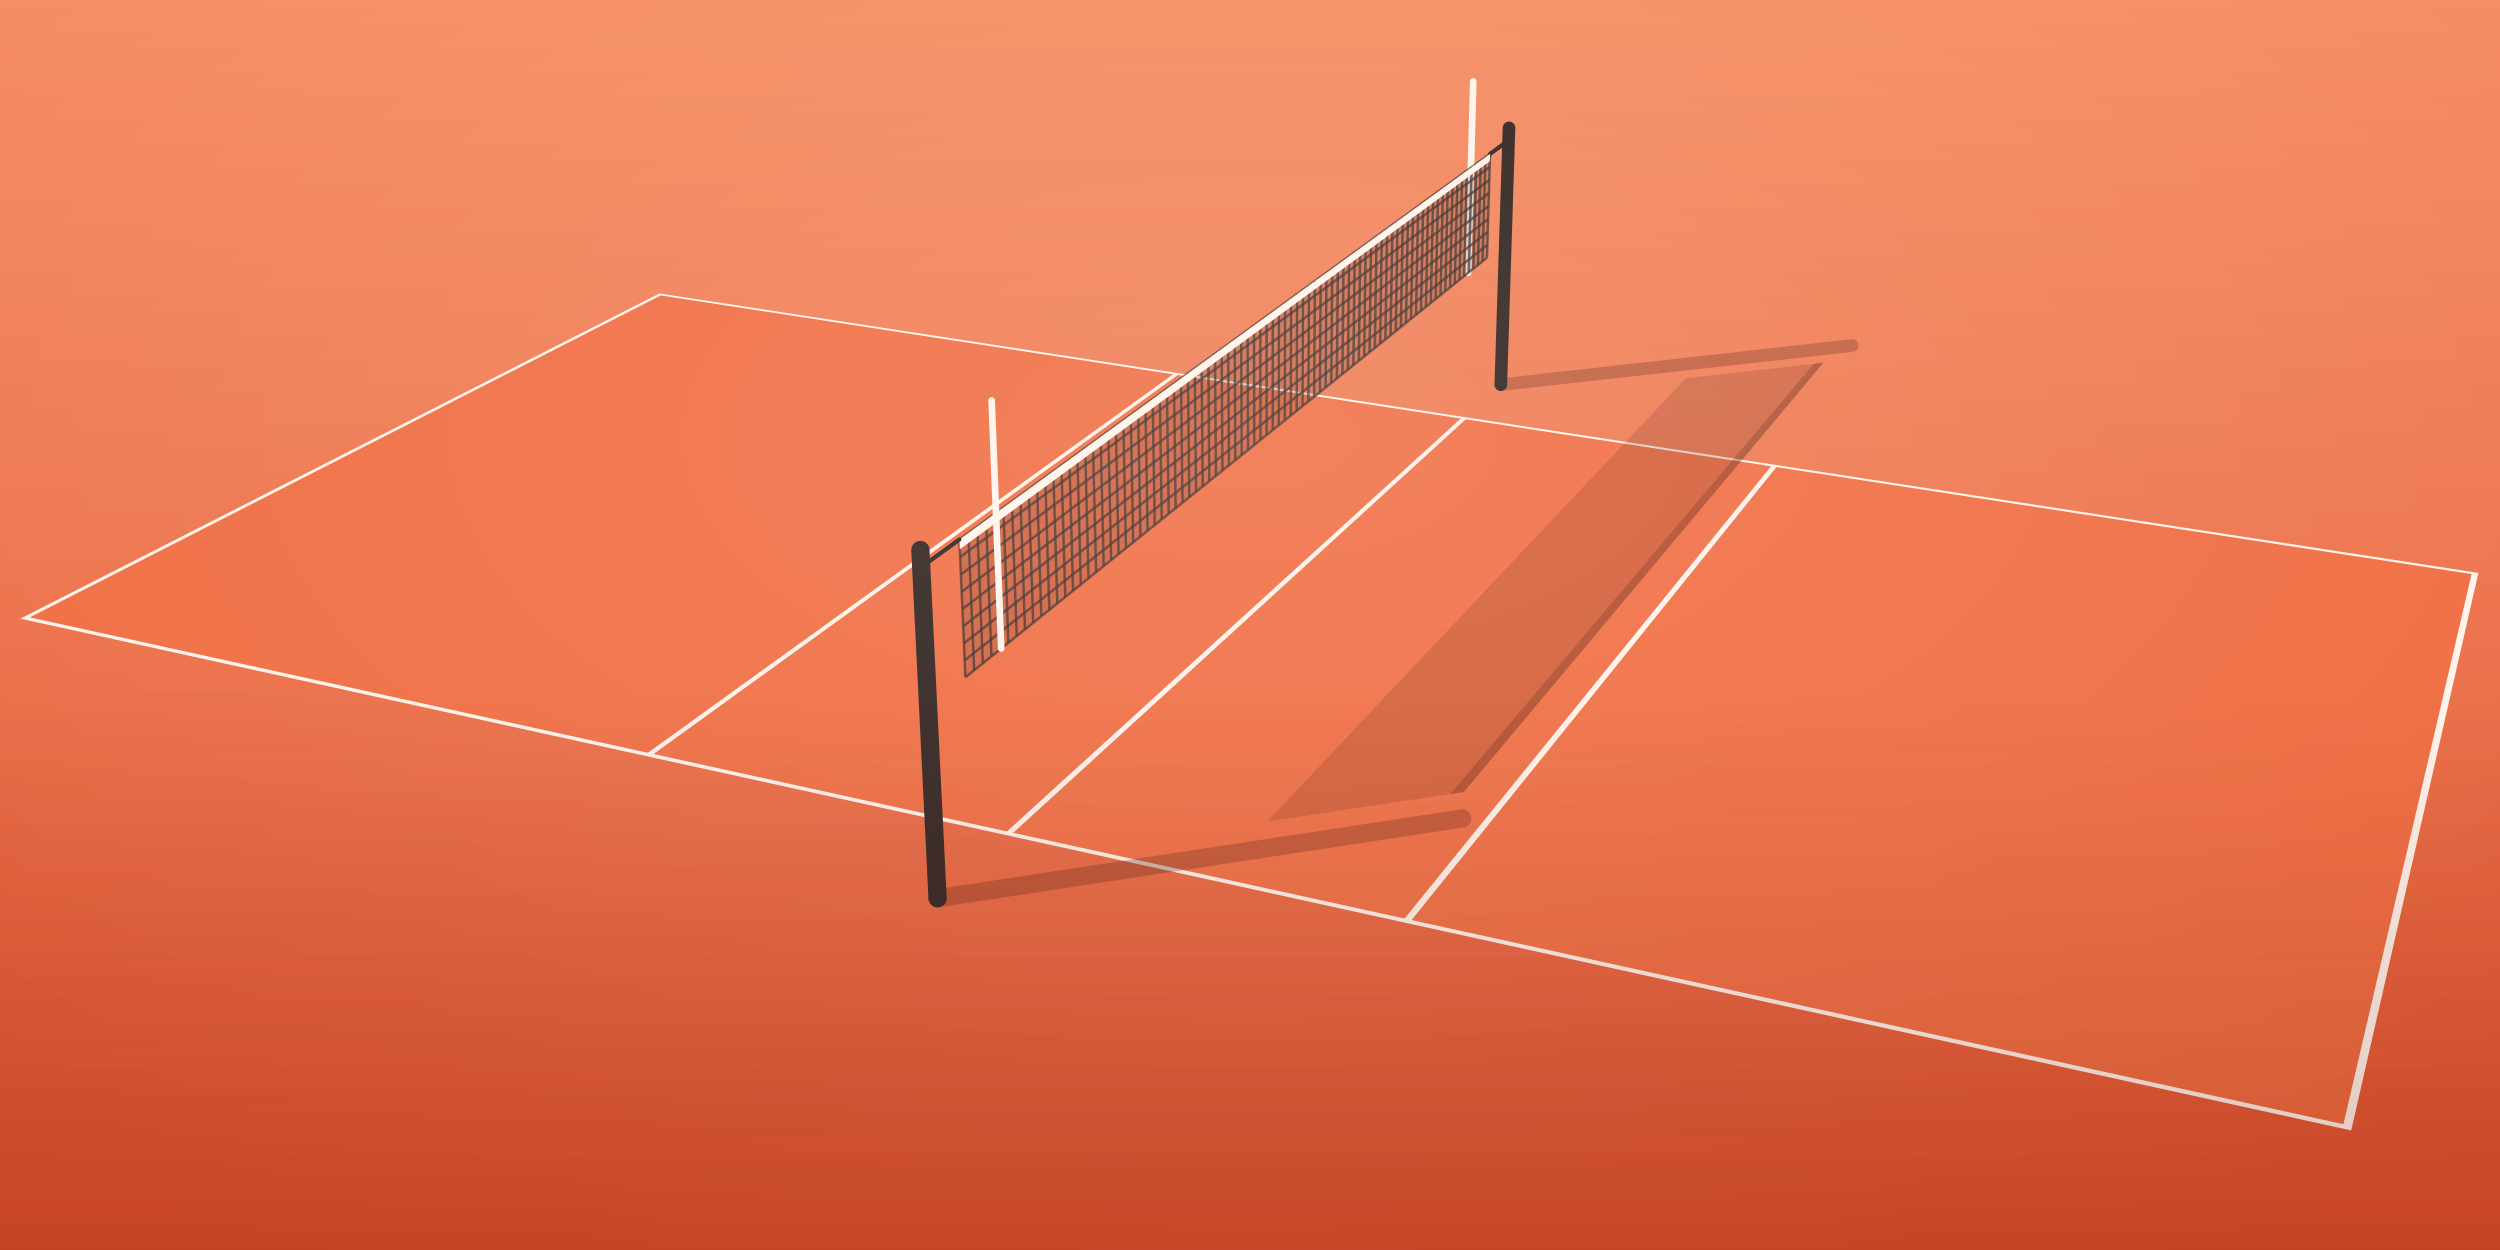
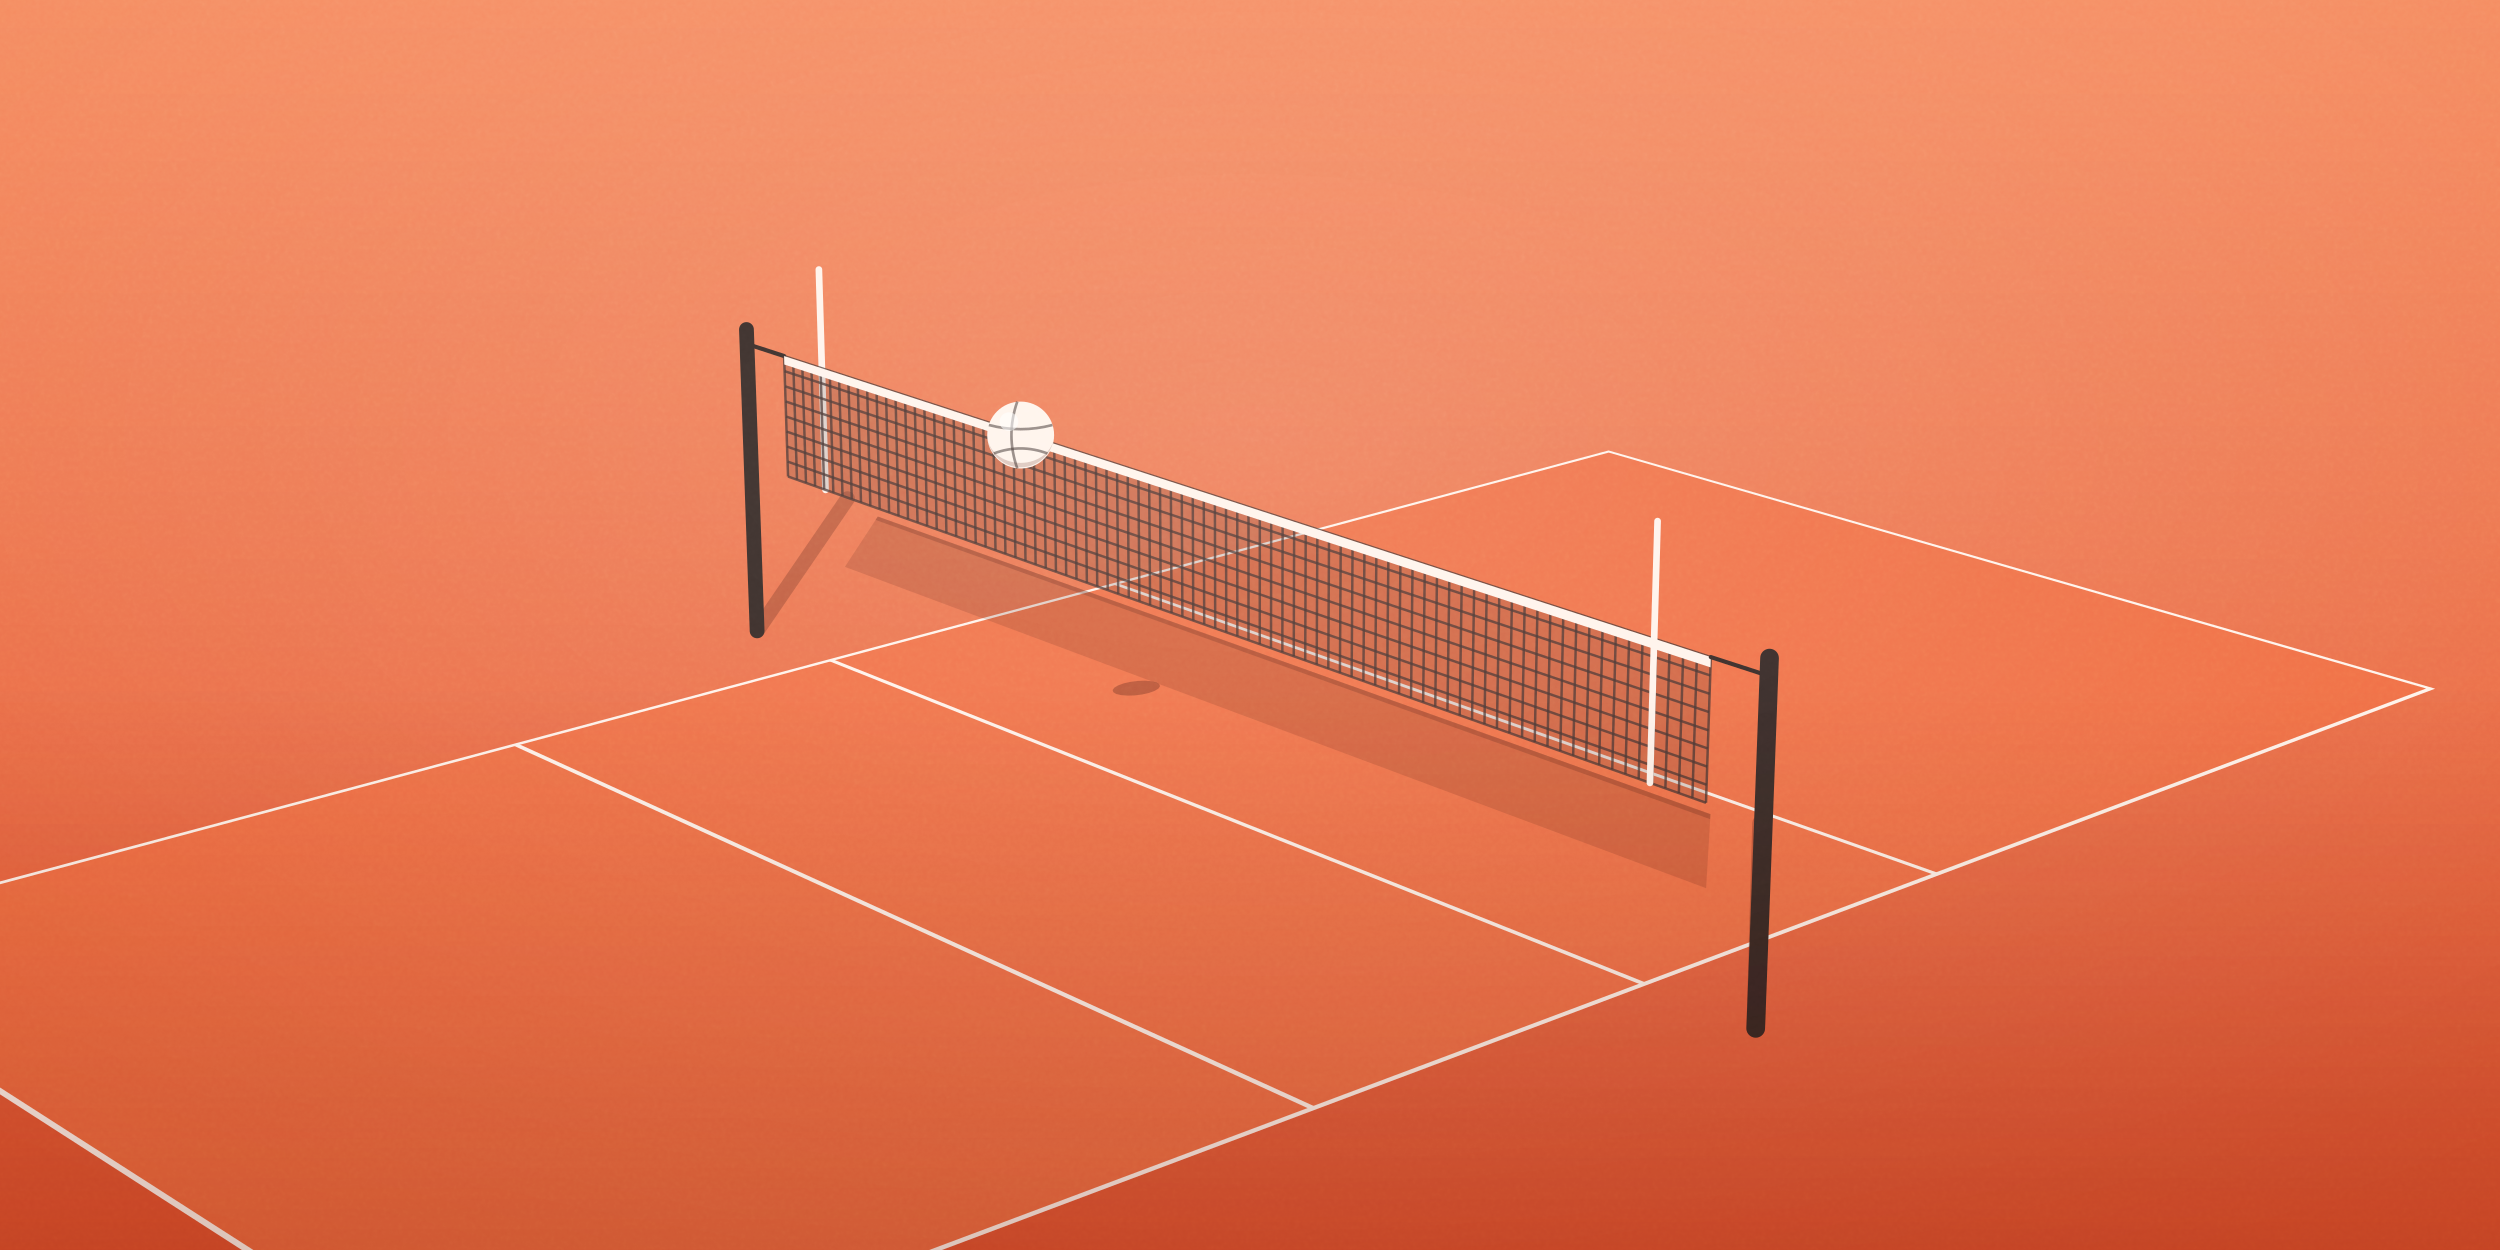
<svg xmlns="http://www.w3.org/2000/svg" viewBox="0 0 600 300" width="600" height="300">
  <defs>
    <linearGradient id="fond" x1="0" y1="0" x2="0" y2="1">
      <stop offset="0" stop-color="#F58A5E" />
      <stop offset="1" stop-color="#E2512D" />
    </linearGradient>
    <radialGradient id="lumiere" cx="0.5" cy="0.35" r="0.75">
      <stop offset="0" stop-color="#FFFFFF" stop-opacity="0.16" />
      <stop offset="1" stop-color="#FFFFFF" stop-opacity="0" />
    </radialGradient>
    <linearGradient id="voile" x1="0" y1="0" x2="0" y2="1">
      <stop offset="0.55" stop-color="#5A1405" stop-opacity="0" />
      <stop offset="1" stop-color="#5A1405" stop-opacity="0.22" />
    </linearGradient>
    <filter id="grain" x="0" y="0" width="100%" height="100%">
      <feTurbulence type="fractalNoise" baseFrequency="0.85" numOctaves="2" seed="4" stitchTiles="stitch" />
      <feColorMatrix type="saturate" values="0" />
    </filter>
  </defs>
  <rect width="600" height="300" fill="url(#fond)" />
-   <polygon points="6538272.00,16842.13 2409.80,-185.16 -8.09,-187.94 -6574290.28,16842.13" fill="#D9512E" />
-   <polygon points="6.00,148.33 563.35,270.56 594.00,137.63 158.42,70.67" fill="#F06A3E" />
-   <path d="M 7.12,148.17 562.42,269.81 593.18,137.78 158.57,70.91 Z M 158.26,70.43 594.82,137.49 564.29,271.31 4.88,148.48 Z" fill="#FFF3EA" fill-rule="evenodd" />
-   <polygon points="241.25,199.92 350.80,100.25 351.99,100.43 242.76,200.25" fill="#FFF3EA" />
-   <polygon points="155.01,181.01 281.81,89.64 282.92,89.81 156.38,181.31" fill="#FFF3EA" />
-   <polygon points="336.76,220.86 425.23,111.69 426.52,111.89 338.44,221.23" fill="#FFF3EA" />
-   <polygon points="304.18,197.13 404.62,90.77 437.62,87.05 351.30,190.09" fill="#4A1004" fill-opacity="0.172" />
-   <polygon points="348.05,190.57 435.34,87.31 437.62,87.05 351.30,190.09" fill="#4A1004" fill-opacity="0.25" />
-   <line x1="225.02" y1="215.57" x2="350.92" y2="196.43" stroke="#4A1004" stroke-opacity="0.28" stroke-width="4.38" stroke-linecap="round" />
-   <line x1="360.19" y1="92.32" x2="444.57" y2="82.92" stroke="#4A1004" stroke-opacity="0.28" stroke-width="3.03" stroke-linecap="round" />
-   <line x1="360.19" y1="92.32" x2="362.16" y2="30.69" stroke="#2A1C18" stroke-width="3.03" stroke-linecap="round" />
-   <line x1="362.06" y1="33.69" x2="357.61" y2="36.93" stroke="#2A1C18" stroke-width="1" stroke-linecap="round" />
-   <line x1="352.34" y1="65.48" x2="353.58" y2="19.56" stroke="#FFF3EA" stroke-width="1.6" stroke-linecap="round" />
-   <polygon points="231.70,162.55 356.87,61.84 357.61,36.93 230.25,129.48" fill="#3A2622" fill-opacity="0.18" />
-   <line x1="231.70" y1="162.55" x2="230.25" y2="129.48" stroke="#3A2622" stroke-width="0.6" stroke-opacity="0.75" />
-   <line x1="233.80" y1="160.86" x2="232.40" y2="127.91" stroke="#3A2622" stroke-width="0.6" stroke-opacity="0.75" />
-   <line x1="235.88" y1="159.19" x2="234.53" y2="126.37" stroke="#3A2622" stroke-width="0.6" stroke-opacity="0.75" />
-   <line x1="237.95" y1="157.53" x2="236.64" y2="124.83" stroke="#3A2622" stroke-width="0.6" stroke-opacity="0.75" />
-   <line x1="239.99" y1="155.89" x2="238.73" y2="123.32" stroke="#3A2622" stroke-width="0.6" stroke-opacity="0.75" />
-   <line x1="242.01" y1="154.26" x2="240.80" y2="121.81" stroke="#3A2622" stroke-width="0.6" stroke-opacity="0.75" />
-   <line x1="244.02" y1="152.64" x2="242.84" y2="120.32" stroke="#3A2622" stroke-width="0.6" stroke-opacity="0.75" />
-   <line x1="246.00" y1="151.05" x2="244.87" y2="118.85" stroke="#3A2622" stroke-width="0.6" stroke-opacity="0.75" />
-   <line x1="247.97" y1="149.46" x2="246.88" y2="117.39" stroke="#3A2622" stroke-width="0.6" stroke-opacity="0.75" />
-   <line x1="249.92" y1="147.90" x2="248.87" y2="115.94" stroke="#3A2622" stroke-width="0.6" stroke-opacity="0.75" />
-   <line x1="251.85" y1="146.34" x2="250.85" y2="114.51" stroke="#3A2622" stroke-width="0.6" stroke-opacity="0.75" />
-   <line x1="253.76" y1="144.80" x2="252.80" y2="113.09" stroke="#3A2622" stroke-width="0.6" stroke-opacity="0.75" />
-   <line x1="255.66" y1="143.28" x2="254.74" y2="111.68" stroke="#3A2622" stroke-width="0.6" stroke-opacity="0.75" />
-   <line x1="257.54" y1="141.77" x2="256.65" y2="110.29" stroke="#3A2622" stroke-width="0.6" stroke-opacity="0.75" />
-   <line x1="259.40" y1="140.27" x2="258.55" y2="108.91" stroke="#3A2622" stroke-width="0.6" stroke-opacity="0.75" />
-   <line x1="261.24" y1="138.78" x2="260.44" y2="107.54" stroke="#3A2622" stroke-width="0.6" stroke-opacity="0.75" />
-   <line x1="263.07" y1="137.31" x2="262.30" y2="106.18" stroke="#3A2622" stroke-width="0.6" stroke-opacity="0.75" />
-   <line x1="264.88" y1="135.85" x2="264.15" y2="104.84" stroke="#3A2622" stroke-width="0.6" stroke-opacity="0.75" />
-   <line x1="266.68" y1="134.41" x2="265.98" y2="103.51" stroke="#3A2622" stroke-width="0.6" stroke-opacity="0.75" />
-   <line x1="268.46" y1="132.98" x2="267.80" y2="102.19" stroke="#3A2622" stroke-width="0.6" stroke-opacity="0.75" />
-   <line x1="270.22" y1="131.56" x2="269.60" y2="100.88" stroke="#3A2622" stroke-width="0.6" stroke-opacity="0.75" />
-   <line x1="271.97" y1="130.15" x2="271.38" y2="99.59" stroke="#3A2622" stroke-width="0.6" stroke-opacity="0.75" />
-   <line x1="273.70" y1="128.76" x2="273.15" y2="98.30" stroke="#3A2622" stroke-width="0.6" stroke-opacity="0.75" />
-   <line x1="275.42" y1="127.37" x2="274.90" y2="97.03" stroke="#3A2622" stroke-width="0.6" stroke-opacity="0.75" />
-   <line x1="277.13" y1="126.00" x2="276.64" y2="95.77" stroke="#3A2622" stroke-width="0.6" stroke-opacity="0.75" />
-   <line x1="278.82" y1="124.64" x2="278.36" y2="94.52" stroke="#3A2622" stroke-width="0.6" stroke-opacity="0.75" />
-   <line x1="280.49" y1="123.29" x2="280.06" y2="93.28" stroke="#3A2622" stroke-width="0.6" stroke-opacity="0.75" />
-   <line x1="282.15" y1="121.96" x2="281.76" y2="92.05" stroke="#3A2622" stroke-width="0.6" stroke-opacity="0.75" />
-   <line x1="283.80" y1="120.63" x2="283.43" y2="90.83" stroke="#3A2622" stroke-width="0.6" stroke-opacity="0.75" />
-   <line x1="285.43" y1="119.32" x2="285.09" y2="89.62" stroke="#3A2622" stroke-width="0.6" stroke-opacity="0.75" />
-   <line x1="287.05" y1="118.02" x2="286.74" y2="88.43" stroke="#3A2622" stroke-width="0.6" stroke-opacity="0.75" />
-   <line x1="288.65" y1="116.73" x2="288.38" y2="87.24" stroke="#3A2622" stroke-width="0.6" stroke-opacity="0.75" />
-   <line x1="290.24" y1="115.45" x2="290.00" y2="86.06" stroke="#3A2622" stroke-width="0.6" stroke-opacity="0.75" />
-   <line x1="291.82" y1="114.18" x2="291.60" y2="84.89" stroke="#3A2622" stroke-width="0.6" stroke-opacity="0.75" />
-   <line x1="293.39" y1="112.92" x2="293.19" y2="83.74" stroke="#3A2622" stroke-width="0.6" stroke-opacity="0.75" />
-   <line x1="294.94" y1="111.67" x2="294.77" y2="82.59" stroke="#3A2622" stroke-width="0.6" stroke-opacity="0.75" />
-   <line x1="296.48" y1="110.43" x2="296.34" y2="81.45" stroke="#3A2622" stroke-width="0.6" stroke-opacity="0.75" />
-   <line x1="298.01" y1="109.20" x2="297.89" y2="80.32" stroke="#3A2622" stroke-width="0.6" stroke-opacity="0.75" />
-   <line x1="299.52" y1="107.98" x2="299.43" y2="79.20" stroke="#3A2622" stroke-width="0.6" stroke-opacity="0.75" />
-   <line x1="301.02" y1="106.77" x2="300.96" y2="78.09" stroke="#3A2622" stroke-width="0.6" stroke-opacity="0.75" />
-   <line x1="302.51" y1="105.57" x2="302.48" y2="76.99" stroke="#3A2622" stroke-width="0.6" stroke-opacity="0.75" />
-   <line x1="303.99" y1="104.39" x2="303.98" y2="75.90" stroke="#3A2622" stroke-width="0.6" stroke-opacity="0.75" />
-   <line x1="305.46" y1="103.21" x2="305.47" y2="74.82" stroke="#3A2622" stroke-width="0.6" stroke-opacity="0.75" />
-   <line x1="306.91" y1="102.04" x2="306.95" y2="73.74" stroke="#3A2622" stroke-width="0.6" stroke-opacity="0.75" />
-   <line x1="308.35" y1="100.87" x2="308.41" y2="72.68" stroke="#3A2622" stroke-width="0.6" stroke-opacity="0.75" />
-   <line x1="309.79" y1="99.72" x2="309.87" y2="71.62" stroke="#3A2622" stroke-width="0.6" stroke-opacity="0.75" />
-   <line x1="311.21" y1="98.58" x2="311.31" y2="70.57" stroke="#3A2622" stroke-width="0.6" stroke-opacity="0.75" />
-   <line x1="312.61" y1="97.45" x2="312.74" y2="69.53" stroke="#3A2622" stroke-width="0.6" stroke-opacity="0.75" />
-   <line x1="314.01" y1="96.32" x2="314.16" y2="68.50" stroke="#3A2622" stroke-width="0.6" stroke-opacity="0.75" />
-   <line x1="315.40" y1="95.21" x2="315.57" y2="67.48" stroke="#3A2622" stroke-width="0.6" stroke-opacity="0.75" />
-   <line x1="316.78" y1="94.10" x2="316.97" y2="66.46" stroke="#3A2622" stroke-width="0.6" stroke-opacity="0.75" />
-   <line x1="318.14" y1="93.00" x2="318.35" y2="65.45" stroke="#3A2622" stroke-width="0.6" stroke-opacity="0.75" />
-   <line x1="319.50" y1="91.91" x2="319.73" y2="64.45" stroke="#3A2622" stroke-width="0.6" stroke-opacity="0.75" />
-   <line x1="320.84" y1="90.83" x2="321.09" y2="63.46" stroke="#3A2622" stroke-width="0.6" stroke-opacity="0.75" />
-   <line x1="322.18" y1="89.75" x2="322.45" y2="62.48" stroke="#3A2622" stroke-width="0.6" stroke-opacity="0.75" />
-   <line x1="323.50" y1="88.69" x2="323.79" y2="61.50" stroke="#3A2622" stroke-width="0.6" stroke-opacity="0.75" />
-   <line x1="324.81" y1="87.63" x2="325.13" y2="60.53" stroke="#3A2622" stroke-width="0.6" stroke-opacity="0.75" />
-   <line x1="326.12" y1="86.58" x2="326.45" y2="59.57" stroke="#3A2622" stroke-width="0.6" stroke-opacity="0.75" />
-   <line x1="327.41" y1="85.54" x2="327.76" y2="58.62" stroke="#3A2622" stroke-width="0.6" stroke-opacity="0.75" />
-   <line x1="328.70" y1="84.51" x2="329.07" y2="57.67" stroke="#3A2622" stroke-width="0.6" stroke-opacity="0.75" />
-   <line x1="329.97" y1="83.48" x2="330.36" y2="56.73" stroke="#3A2622" stroke-width="0.6" stroke-opacity="0.75" />
-   <line x1="331.24" y1="82.46" x2="331.64" y2="55.80" stroke="#3A2622" stroke-width="0.6" stroke-opacity="0.75" />
-   <line x1="332.49" y1="81.45" x2="332.92" y2="54.87" stroke="#3A2622" stroke-width="0.6" stroke-opacity="0.75" />
-   <line x1="333.74" y1="80.45" x2="334.18" y2="53.95" stroke="#3A2622" stroke-width="0.6" stroke-opacity="0.75" />
-   <line x1="334.98" y1="79.45" x2="335.43" y2="53.04" stroke="#3A2622" stroke-width="0.6" stroke-opacity="0.75" />
-   <line x1="336.21" y1="78.46" x2="336.68" y2="52.14" stroke="#3A2622" stroke-width="0.6" stroke-opacity="0.75" />
-   <line x1="337.43" y1="77.48" x2="337.92" y2="51.24" stroke="#3A2622" stroke-width="0.6" stroke-opacity="0.75" />
-   <line x1="338.64" y1="76.51" x2="339.14" y2="50.35" stroke="#3A2622" stroke-width="0.6" stroke-opacity="0.75" />
-   <line x1="339.84" y1="75.54" x2="340.36" y2="49.46" stroke="#3A2622" stroke-width="0.6" stroke-opacity="0.75" />
-   <line x1="341.03" y1="74.58" x2="341.57" y2="48.58" stroke="#3A2622" stroke-width="0.6" stroke-opacity="0.75" />
-   <line x1="342.22" y1="73.63" x2="342.77" y2="47.71" stroke="#3A2622" stroke-width="0.6" stroke-opacity="0.75" />
-   <line x1="343.39" y1="72.68" x2="343.96" y2="46.85" stroke="#3A2622" stroke-width="0.6" stroke-opacity="0.75" />
-   <line x1="344.56" y1="71.74" x2="345.14" y2="45.99" stroke="#3A2622" stroke-width="0.6" stroke-opacity="0.75" />
-   <line x1="345.72" y1="70.81" x2="346.32" y2="45.13" stroke="#3A2622" stroke-width="0.6" stroke-opacity="0.75" />
-   <line x1="346.87" y1="69.88" x2="347.48" y2="44.29" stroke="#3A2622" stroke-width="0.6" stroke-opacity="0.75" />
-   <line x1="348.01" y1="68.96" x2="348.64" y2="43.45" stroke="#3A2622" stroke-width="0.6" stroke-opacity="0.75" />
-   <line x1="349.15" y1="68.05" x2="349.79" y2="42.61" stroke="#3A2622" stroke-width="0.6" stroke-opacity="0.75" />
-   <line x1="350.27" y1="67.15" x2="350.93" y2="41.78" stroke="#3A2622" stroke-width="0.6" stroke-opacity="0.75" />
-   <line x1="351.39" y1="66.24" x2="352.06" y2="40.96" stroke="#3A2622" stroke-width="0.6" stroke-opacity="0.75" />
-   <line x1="352.50" y1="65.35" x2="353.19" y2="40.14" stroke="#3A2622" stroke-width="0.6" stroke-opacity="0.75" />
-   <line x1="353.61" y1="64.46" x2="354.30" y2="39.33" stroke="#3A2622" stroke-width="0.6" stroke-opacity="0.75" />
-   <line x1="354.70" y1="63.58" x2="355.41" y2="38.52" stroke="#3A2622" stroke-width="0.6" stroke-opacity="0.75" />
-   <line x1="355.79" y1="62.71" x2="356.51" y2="37.72" stroke="#3A2622" stroke-width="0.6" stroke-opacity="0.75" />
-   <line x1="356.87" y1="61.84" x2="357.61" y2="36.93" stroke="#3A2622" stroke-width="0.6" stroke-opacity="0.75" />
-   <line x1="231.70" y1="162.55" x2="356.87" y2="61.84" stroke="#3A2622" stroke-width="0.6" stroke-opacity="0.75" />
-   <line x1="231.52" y1="158.49" x2="356.96" y2="58.76" stroke="#3A2622" stroke-width="0.6" stroke-opacity="0.75" />
-   <line x1="231.34" y1="154.41" x2="357.05" y2="55.67" stroke="#3A2622" stroke-width="0.6" stroke-opacity="0.75" />
-   <line x1="231.16" y1="150.30" x2="357.14" y2="52.58" stroke="#3A2622" stroke-width="0.6" stroke-opacity="0.75" />
-   <line x1="230.98" y1="146.18" x2="357.24" y2="49.47" stroke="#3A2622" stroke-width="0.6" stroke-opacity="0.75" />
-   <line x1="230.80" y1="142.03" x2="357.33" y2="46.35" stroke="#3A2622" stroke-width="0.6" stroke-opacity="0.75" />
-   <line x1="230.62" y1="137.87" x2="357.42" y2="43.22" stroke="#3A2622" stroke-width="0.6" stroke-opacity="0.75" />
-   <line x1="230.43" y1="133.68" x2="357.51" y2="40.08" stroke="#3A2622" stroke-width="0.6" stroke-opacity="0.75" />
-   <line x1="230.25" y1="129.48" x2="357.61" y2="36.93" stroke="#3A2622" stroke-width="0.6" stroke-opacity="0.75" />
-   <polygon points="230.35,131.84 357.55,38.70 357.61,36.93 230.25,129.48" fill="#FFF3EA" />
-   <line x1="240.29" y1="155.64" x2="238.00" y2="96.12" stroke="#FFF3EA" stroke-width="1.6" stroke-linecap="round" />
-   <line x1="225.02" y1="215.57" x2="220.89" y2="132.00" stroke="#2A1C18" stroke-width="4.38" stroke-linecap="round" />
-   <line x1="221.09" y1="136.13" x2="230.25" y2="129.48" stroke="#2A1C18" stroke-width="1" stroke-linecap="round" />
+   <polygon points="11991866.34,27851.82 363.78,-216.00 -18782.40,-175.89 -11852330.02,27851.82" fill="#D9512E" />
+   <polygon points="120.33,339.13 583.36,165.26 386.07,108.37 -54.85,226.58" fill="#F06A3E" />
+   <path d="M 120.65,338.39 582.27,165.24 386.09,108.62 -53.62,226.61 Z M -56.07,226.56 386.05,108.11 584.44,165.28 120.00,339.87 Z" fill="#FFF3EA" fill-rule="evenodd" />
+   <polygon points="393.97,236.37 198.77,158.59 199.96,158.27 395.21,235.91" fill="#FFF3EA" />
+   <polygon points="314.46,266.23 123.08,178.88 124.40,178.52 315.87,265.70" fill="#FFF3EA" />
+   <polygon points="464.26,209.98 267.10,140.26 268.18,139.97 465.36,209.57" fill="#FFF3EA" />
+   <polygon points="409.47,213.17 202.77,136.05 210.67,123.97 410.51,195.40" fill="#4A1004" fill-opacity="0.172" />
+   <polygon points="410.44,196.60 210.13,124.79 210.67,123.97 410.51,195.40" fill="#4A1004" fill-opacity="0.25" />
+   <line x1="421.37" y1="246.80" x2="422.77" y2="197.68" stroke="#4A1004" stroke-opacity="0.28" stroke-width="4.48" stroke-linecap="round" />
+   <line x1="181.71" y1="151.40" x2="203.41" y2="119.67" stroke="#4A1004" stroke-opacity="0.28" stroke-width="3.55" stroke-linecap="round" />
+   <polygon points="277.53,163.77 276.35,163.49 274.83,163.36 273.10,163.42 271.33,163.64 269.69,164.01 268.35,164.50 267.43,165.04 267.03,165.60 267.18,166.12 267.88,166.55 269.06,166.83 270.60,166.95 272.34,166.90 274.13,166.67 275.77,166.30 277.11,165.81 278.02,165.26 278.40,164.70 278.23,164.19" fill="#4A1004" fill-opacity="0.35" />
+   <line x1="181.71" y1="151.40" x2="179.15" y2="79.08" stroke="#2A1C18" stroke-width="3.55" stroke-linecap="round" />
+   <line x1="179.28" y1="82.56" x2="188.18" y2="85.45" stroke="#2A1C18" stroke-width="1" stroke-linecap="round" />
+   <line x1="198.13" y1="117.57" x2="196.53" y2="64.69" stroke="#FFF3EA" stroke-width="1.6" stroke-linecap="round" />
+   <polygon points="409.44,192.67 189.13,114.37 188.18,85.45 410.60,157.70" fill="#3A2622" fill-opacity="0.18" />
+   <line x1="409.44" y1="192.67" x2="410.60" y2="157.70" stroke="#3A2622" stroke-width="0.6" stroke-opacity="0.75" />
+   <line x1="406.17" y1="191.50" x2="407.29" y2="156.63" stroke="#3A2622" stroke-width="0.6" stroke-opacity="0.75" />
+   <line x1="402.92" y1="190.35" x2="404.01" y2="155.56" stroke="#3A2622" stroke-width="0.6" stroke-opacity="0.75" />
+   <line x1="399.69" y1="189.20" x2="400.74" y2="154.50" stroke="#3A2622" stroke-width="0.6" stroke-opacity="0.75" />
+   <line x1="396.47" y1="188.06" x2="397.49" y2="153.44" stroke="#3A2622" stroke-width="0.6" stroke-opacity="0.75" />
+   <line x1="393.28" y1="186.92" x2="394.25" y2="152.39" stroke="#3A2622" stroke-width="0.6" stroke-opacity="0.75" />
+   <line x1="390.10" y1="185.79" x2="391.04" y2="151.35" stroke="#3A2622" stroke-width="0.6" stroke-opacity="0.75" />
+   <line x1="386.94" y1="184.67" x2="387.84" y2="150.31" stroke="#3A2622" stroke-width="0.6" stroke-opacity="0.75" />
+   <line x1="383.79" y1="183.55" x2="384.66" y2="149.28" stroke="#3A2622" stroke-width="0.6" stroke-opacity="0.75" />
+   <line x1="380.67" y1="182.44" x2="381.50" y2="148.25" stroke="#3A2622" stroke-width="0.6" stroke-opacity="0.75" />
+   <line x1="377.56" y1="181.34" x2="378.36" y2="147.23" stroke="#3A2622" stroke-width="0.6" stroke-opacity="0.75" />
+   <line x1="374.47" y1="180.24" x2="375.23" y2="146.21" stroke="#3A2622" stroke-width="0.6" stroke-opacity="0.75" />
+   <line x1="371.39" y1="179.14" x2="372.12" y2="145.20" stroke="#3A2622" stroke-width="0.6" stroke-opacity="0.75" />
+   <line x1="368.33" y1="178.06" x2="369.03" y2="144.20" stroke="#3A2622" stroke-width="0.6" stroke-opacity="0.75" />
+   <line x1="365.29" y1="176.98" x2="365.96" y2="143.20" stroke="#3A2622" stroke-width="0.6" stroke-opacity="0.75" />
+   <line x1="362.27" y1="175.90" x2="362.90" y2="142.21" stroke="#3A2622" stroke-width="0.6" stroke-opacity="0.75" />
+   <line x1="359.26" y1="174.83" x2="359.86" y2="141.22" stroke="#3A2622" stroke-width="0.6" stroke-opacity="0.75" />
+   <line x1="356.27" y1="173.77" x2="356.84" y2="140.24" stroke="#3A2622" stroke-width="0.6" stroke-opacity="0.75" />
+   <line x1="353.29" y1="172.71" x2="353.83" y2="139.26" stroke="#3A2622" stroke-width="0.6" stroke-opacity="0.75" />
+   <line x1="350.33" y1="171.66" x2="350.84" y2="138.29" stroke="#3A2622" stroke-width="0.6" stroke-opacity="0.75" />
+   <line x1="347.39" y1="170.61" x2="347.86" y2="137.32" stroke="#3A2622" stroke-width="0.6" stroke-opacity="0.75" />
+   <line x1="344.46" y1="169.57" x2="344.90" y2="136.36" stroke="#3A2622" stroke-width="0.6" stroke-opacity="0.75" />
+   <line x1="341.55" y1="168.54" x2="341.96" y2="135.40" stroke="#3A2622" stroke-width="0.6" stroke-opacity="0.75" />
+   <line x1="338.65" y1="167.51" x2="339.03" y2="134.45" stroke="#3A2622" stroke-width="0.6" stroke-opacity="0.75" />
+   <line x1="335.77" y1="166.48" x2="336.12" y2="133.51" stroke="#3A2622" stroke-width="0.6" stroke-opacity="0.75" />
+   <line x1="332.90" y1="165.46" x2="333.22" y2="132.57" stroke="#3A2622" stroke-width="0.6" stroke-opacity="0.75" />
+   <line x1="330.05" y1="164.45" x2="330.34" y2="131.63" stroke="#3A2622" stroke-width="0.6" stroke-opacity="0.75" />
+   <line x1="327.21" y1="163.44" x2="327.48" y2="130.70" stroke="#3A2622" stroke-width="0.6" stroke-opacity="0.75" />
+   <line x1="324.39" y1="162.44" x2="324.63" y2="129.77" stroke="#3A2622" stroke-width="0.6" stroke-opacity="0.75" />
+   <line x1="321.58" y1="161.44" x2="321.79" y2="128.85" stroke="#3A2622" stroke-width="0.6" stroke-opacity="0.75" />
+   <line x1="318.79" y1="160.45" x2="318.97" y2="127.94" stroke="#3A2622" stroke-width="0.6" stroke-opacity="0.75" />
+   <line x1="316.01" y1="159.46" x2="316.17" y2="127.02" stroke="#3A2622" stroke-width="0.6" stroke-opacity="0.75" />
+   <line x1="313.25" y1="158.48" x2="313.38" y2="126.12" stroke="#3A2622" stroke-width="0.6" stroke-opacity="0.75" />
+   <line x1="310.50" y1="157.50" x2="310.60" y2="125.22" stroke="#3A2622" stroke-width="0.6" stroke-opacity="0.75" />
+   <line x1="307.76" y1="156.53" x2="307.84" y2="124.32" stroke="#3A2622" stroke-width="0.6" stroke-opacity="0.75" />
+   <line x1="305.04" y1="155.56" x2="305.09" y2="123.43" stroke="#3A2622" stroke-width="0.6" stroke-opacity="0.75" />
+   <line x1="302.34" y1="154.60" x2="302.36" y2="122.54" stroke="#3A2622" stroke-width="0.6" stroke-opacity="0.75" />
+   <line x1="299.64" y1="153.64" x2="299.64" y2="121.66" stroke="#3A2622" stroke-width="0.6" stroke-opacity="0.75" />
+   <line x1="296.96" y1="152.69" x2="296.94" y2="120.78" stroke="#3A2622" stroke-width="0.6" stroke-opacity="0.75" />
+   <line x1="294.30" y1="151.74" x2="294.24" y2="119.90" stroke="#3A2622" stroke-width="0.6" stroke-opacity="0.75" />
+   <line x1="291.65" y1="150.80" x2="291.57" y2="119.03" stroke="#3A2622" stroke-width="0.6" stroke-opacity="0.75" />
+   <line x1="289.01" y1="149.86" x2="288.90" y2="118.17" stroke="#3A2622" stroke-width="0.6" stroke-opacity="0.75" />
+   <line x1="286.38" y1="148.93" x2="286.26" y2="117.31" stroke="#3A2622" stroke-width="0.6" stroke-opacity="0.75" />
+   <line x1="283.77" y1="148.00" x2="283.62" y2="116.45" stroke="#3A2622" stroke-width="0.6" stroke-opacity="0.75" />
+   <line x1="281.17" y1="147.08" x2="281.00" y2="115.60" stroke="#3A2622" stroke-width="0.6" stroke-opacity="0.75" />
+   <line x1="278.59" y1="146.16" x2="278.39" y2="114.75" stroke="#3A2622" stroke-width="0.6" stroke-opacity="0.75" />
+   <line x1="276.02" y1="145.25" x2="275.79" y2="113.91" stroke="#3A2622" stroke-width="0.6" stroke-opacity="0.75" />
+   <line x1="273.46" y1="144.34" x2="273.21" y2="113.07" stroke="#3A2622" stroke-width="0.6" stroke-opacity="0.75" />
+   <line x1="270.91" y1="143.43" x2="270.64" y2="112.23" stroke="#3A2622" stroke-width="0.6" stroke-opacity="0.75" />
+   <line x1="268.37" y1="142.53" x2="268.08" y2="111.40" stroke="#3A2622" stroke-width="0.6" stroke-opacity="0.75" />
+   <line x1="265.85" y1="141.63" x2="265.54" y2="110.58" stroke="#3A2622" stroke-width="0.6" stroke-opacity="0.75" />
+   <line x1="263.34" y1="140.74" x2="263.00" y2="109.75" stroke="#3A2622" stroke-width="0.6" stroke-opacity="0.75" />
+   <line x1="260.85" y1="139.86" x2="260.49" y2="108.94" stroke="#3A2622" stroke-width="0.6" stroke-opacity="0.75" />
+   <line x1="258.36" y1="138.97" x2="257.98" y2="108.12" stroke="#3A2622" stroke-width="0.6" stroke-opacity="0.75" />
+   <line x1="255.89" y1="138.09" x2="255.49" y2="107.31" stroke="#3A2622" stroke-width="0.6" stroke-opacity="0.75" />
+   <line x1="253.43" y1="137.22" x2="253.00" y2="106.51" stroke="#3A2622" stroke-width="0.6" stroke-opacity="0.75" />
+   <line x1="250.98" y1="136.35" x2="250.53" y2="105.70" stroke="#3A2622" stroke-width="0.6" stroke-opacity="0.75" />
+   <line x1="248.55" y1="135.48" x2="248.08" y2="104.91" stroke="#3A2622" stroke-width="0.6" stroke-opacity="0.75" />
+   <line x1="246.12" y1="134.62" x2="245.63" y2="104.11" stroke="#3A2622" stroke-width="0.6" stroke-opacity="0.75" />
+   <line x1="243.71" y1="133.76" x2="243.20" y2="103.32" stroke="#3A2622" stroke-width="0.6" stroke-opacity="0.75" />
+   <line x1="241.31" y1="132.91" x2="240.78" y2="102.53" stroke="#3A2622" stroke-width="0.6" stroke-opacity="0.75" />
+   <line x1="238.92" y1="132.06" x2="238.37" y2="101.75" stroke="#3A2622" stroke-width="0.6" stroke-opacity="0.75" />
+   <line x1="236.54" y1="131.22" x2="235.97" y2="100.97" stroke="#3A2622" stroke-width="0.6" stroke-opacity="0.75" />
+   <line x1="234.17" y1="130.38" x2="233.58" y2="100.20" stroke="#3A2622" stroke-width="0.6" stroke-opacity="0.75" />
+   <line x1="231.82" y1="129.54" x2="231.21" y2="99.43" stroke="#3A2622" stroke-width="0.6" stroke-opacity="0.75" />
+   <line x1="229.48" y1="128.71" x2="228.85" y2="98.66" stroke="#3A2622" stroke-width="0.6" stroke-opacity="0.75" />
+   <line x1="227.14" y1="127.88" x2="226.49" y2="97.89" stroke="#3A2622" stroke-width="0.6" stroke-opacity="0.75" />
+   <line x1="224.82" y1="127.05" x2="224.15" y2="97.13" stroke="#3A2622" stroke-width="0.6" stroke-opacity="0.75" />
+   <line x1="222.51" y1="126.23" x2="221.82" y2="96.38" stroke="#3A2622" stroke-width="0.6" stroke-opacity="0.75" />
+   <line x1="220.21" y1="125.41" x2="219.51" y2="95.62" stroke="#3A2622" stroke-width="0.6" stroke-opacity="0.75" />
+   <line x1="217.92" y1="124.60" x2="217.20" y2="94.87" stroke="#3A2622" stroke-width="0.6" stroke-opacity="0.75" />
+   <line x1="215.64" y1="123.79" x2="214.90" y2="94.13" stroke="#3A2622" stroke-width="0.6" stroke-opacity="0.75" />
+   <line x1="213.38" y1="122.99" x2="212.62" y2="93.39" stroke="#3A2622" stroke-width="0.6" stroke-opacity="0.75" />
+   <line x1="211.12" y1="122.18" x2="210.34" y2="92.65" stroke="#3A2622" stroke-width="0.6" stroke-opacity="0.75" />
+   <line x1="208.88" y1="121.39" x2="208.08" y2="91.91" stroke="#3A2622" stroke-width="0.6" stroke-opacity="0.75" />
+   <line x1="206.64" y1="120.59" x2="205.83" y2="91.18" stroke="#3A2622" stroke-width="0.6" stroke-opacity="0.75" />
+   <line x1="204.42" y1="119.80" x2="203.58" y2="90.45" stroke="#3A2622" stroke-width="0.6" stroke-opacity="0.75" />
+   <line x1="202.20" y1="119.01" x2="201.35" y2="89.73" stroke="#3A2622" stroke-width="0.6" stroke-opacity="0.75" />
+   <line x1="200.00" y1="118.23" x2="199.13" y2="89.00" stroke="#3A2622" stroke-width="0.6" stroke-opacity="0.75" />
+   <line x1="197.80" y1="117.45" x2="196.92" y2="88.29" stroke="#3A2622" stroke-width="0.6" stroke-opacity="0.75" />
+   <line x1="195.62" y1="116.67" x2="194.72" y2="87.57" stroke="#3A2622" stroke-width="0.6" stroke-opacity="0.75" />
+   <line x1="193.44" y1="115.90" x2="192.53" y2="86.86" stroke="#3A2622" stroke-width="0.6" stroke-opacity="0.75" />
+   <line x1="191.28" y1="115.13" x2="190.35" y2="86.15" stroke="#3A2622" stroke-width="0.6" stroke-opacity="0.75" />
+   <line x1="189.13" y1="114.37" x2="188.18" y2="85.45" stroke="#3A2622" stroke-width="0.6" stroke-opacity="0.75" />
+   <line x1="409.44" y1="192.67" x2="189.13" y2="114.37" stroke="#3A2622" stroke-width="0.6" stroke-opacity="0.75" />
+   <line x1="409.59" y1="188.34" x2="189.01" y2="110.78" stroke="#3A2622" stroke-width="0.6" stroke-opacity="0.75" />
+   <line x1="409.73" y1="183.99" x2="188.89" y2="107.18" stroke="#3A2622" stroke-width="0.6" stroke-opacity="0.75" />
+   <line x1="409.87" y1="179.64" x2="188.77" y2="103.58" stroke="#3A2622" stroke-width="0.6" stroke-opacity="0.75" />
+   <line x1="410.02" y1="175.28" x2="188.65" y2="99.97" stroke="#3A2622" stroke-width="0.6" stroke-opacity="0.75" />
+   <line x1="410.16" y1="170.90" x2="188.53" y2="96.35" stroke="#3A2622" stroke-width="0.6" stroke-opacity="0.75" />
+   <line x1="410.31" y1="166.51" x2="188.42" y2="92.72" stroke="#3A2622" stroke-width="0.6" stroke-opacity="0.75" />
+   <line x1="410.46" y1="162.11" x2="188.30" y2="89.09" stroke="#3A2622" stroke-width="0.6" stroke-opacity="0.75" />
+   <line x1="410.60" y1="157.70" x2="188.18" y2="85.45" stroke="#3A2622" stroke-width="0.6" stroke-opacity="0.75" />
+   <polygon points="410.52,160.17 188.24,87.49 188.18,85.45 410.60,157.70" fill="#FFF3EA" />
+   <circle cx="244.96" cy="104.41" r="8.03" fill="#FFF3EA" />
+   <path d="M 236.93 104.41 A 8.03 8.03 0 0 0 252.98 104.41 A 7.23 6.02 0 0 1 236.93 104.41 Z" fill="#5A1405" fill-opacity="0.22" />
+   <path d="M 237.33 102.00 Q 244.96 104.01 252.58 102.00" stroke="#2A1C18" stroke-opacity="0.55" stroke-width="0.64" fill="none" />
+   <path d="M 238.53 108.83 Q 244.96 106.42 251.38 108.83" stroke="#2A1C18" stroke-opacity="0.55" stroke-width="0.64" fill="none" />
+   <path d="M 244.15 96.38 Q 241.34 104.41 244.15 112.44" stroke="#2A1C18" stroke-opacity="0.55" stroke-width="0.64" fill="none" />
+   <circle cx="242.15" cy="101.20" r="2.25" fill="#FFFFFF" fill-opacity="0.55" />
+   <line x1="395.99" y1="187.89" x2="397.82" y2="125.07" stroke="#FFF3EA" stroke-width="1.6" stroke-linecap="round" />
+   <line x1="421.37" y1="246.80" x2="424.69" y2="157.94" stroke="#2A1C18" stroke-width="4.48" stroke-linecap="round" />
+   <line x1="424.53" y1="162.23" x2="410.60" y2="157.70" stroke="#2A1C18" stroke-width="1" stroke-linecap="round" />
  <rect width="600" height="300" fill="url(#lumiere)" />
  <rect width="600" height="300" fill="url(#voile)" />
+   <rect width="600" height="300" filter="url(#grain)" opacity="0.10" style="mix-blend-mode:overlay" />
</svg>
